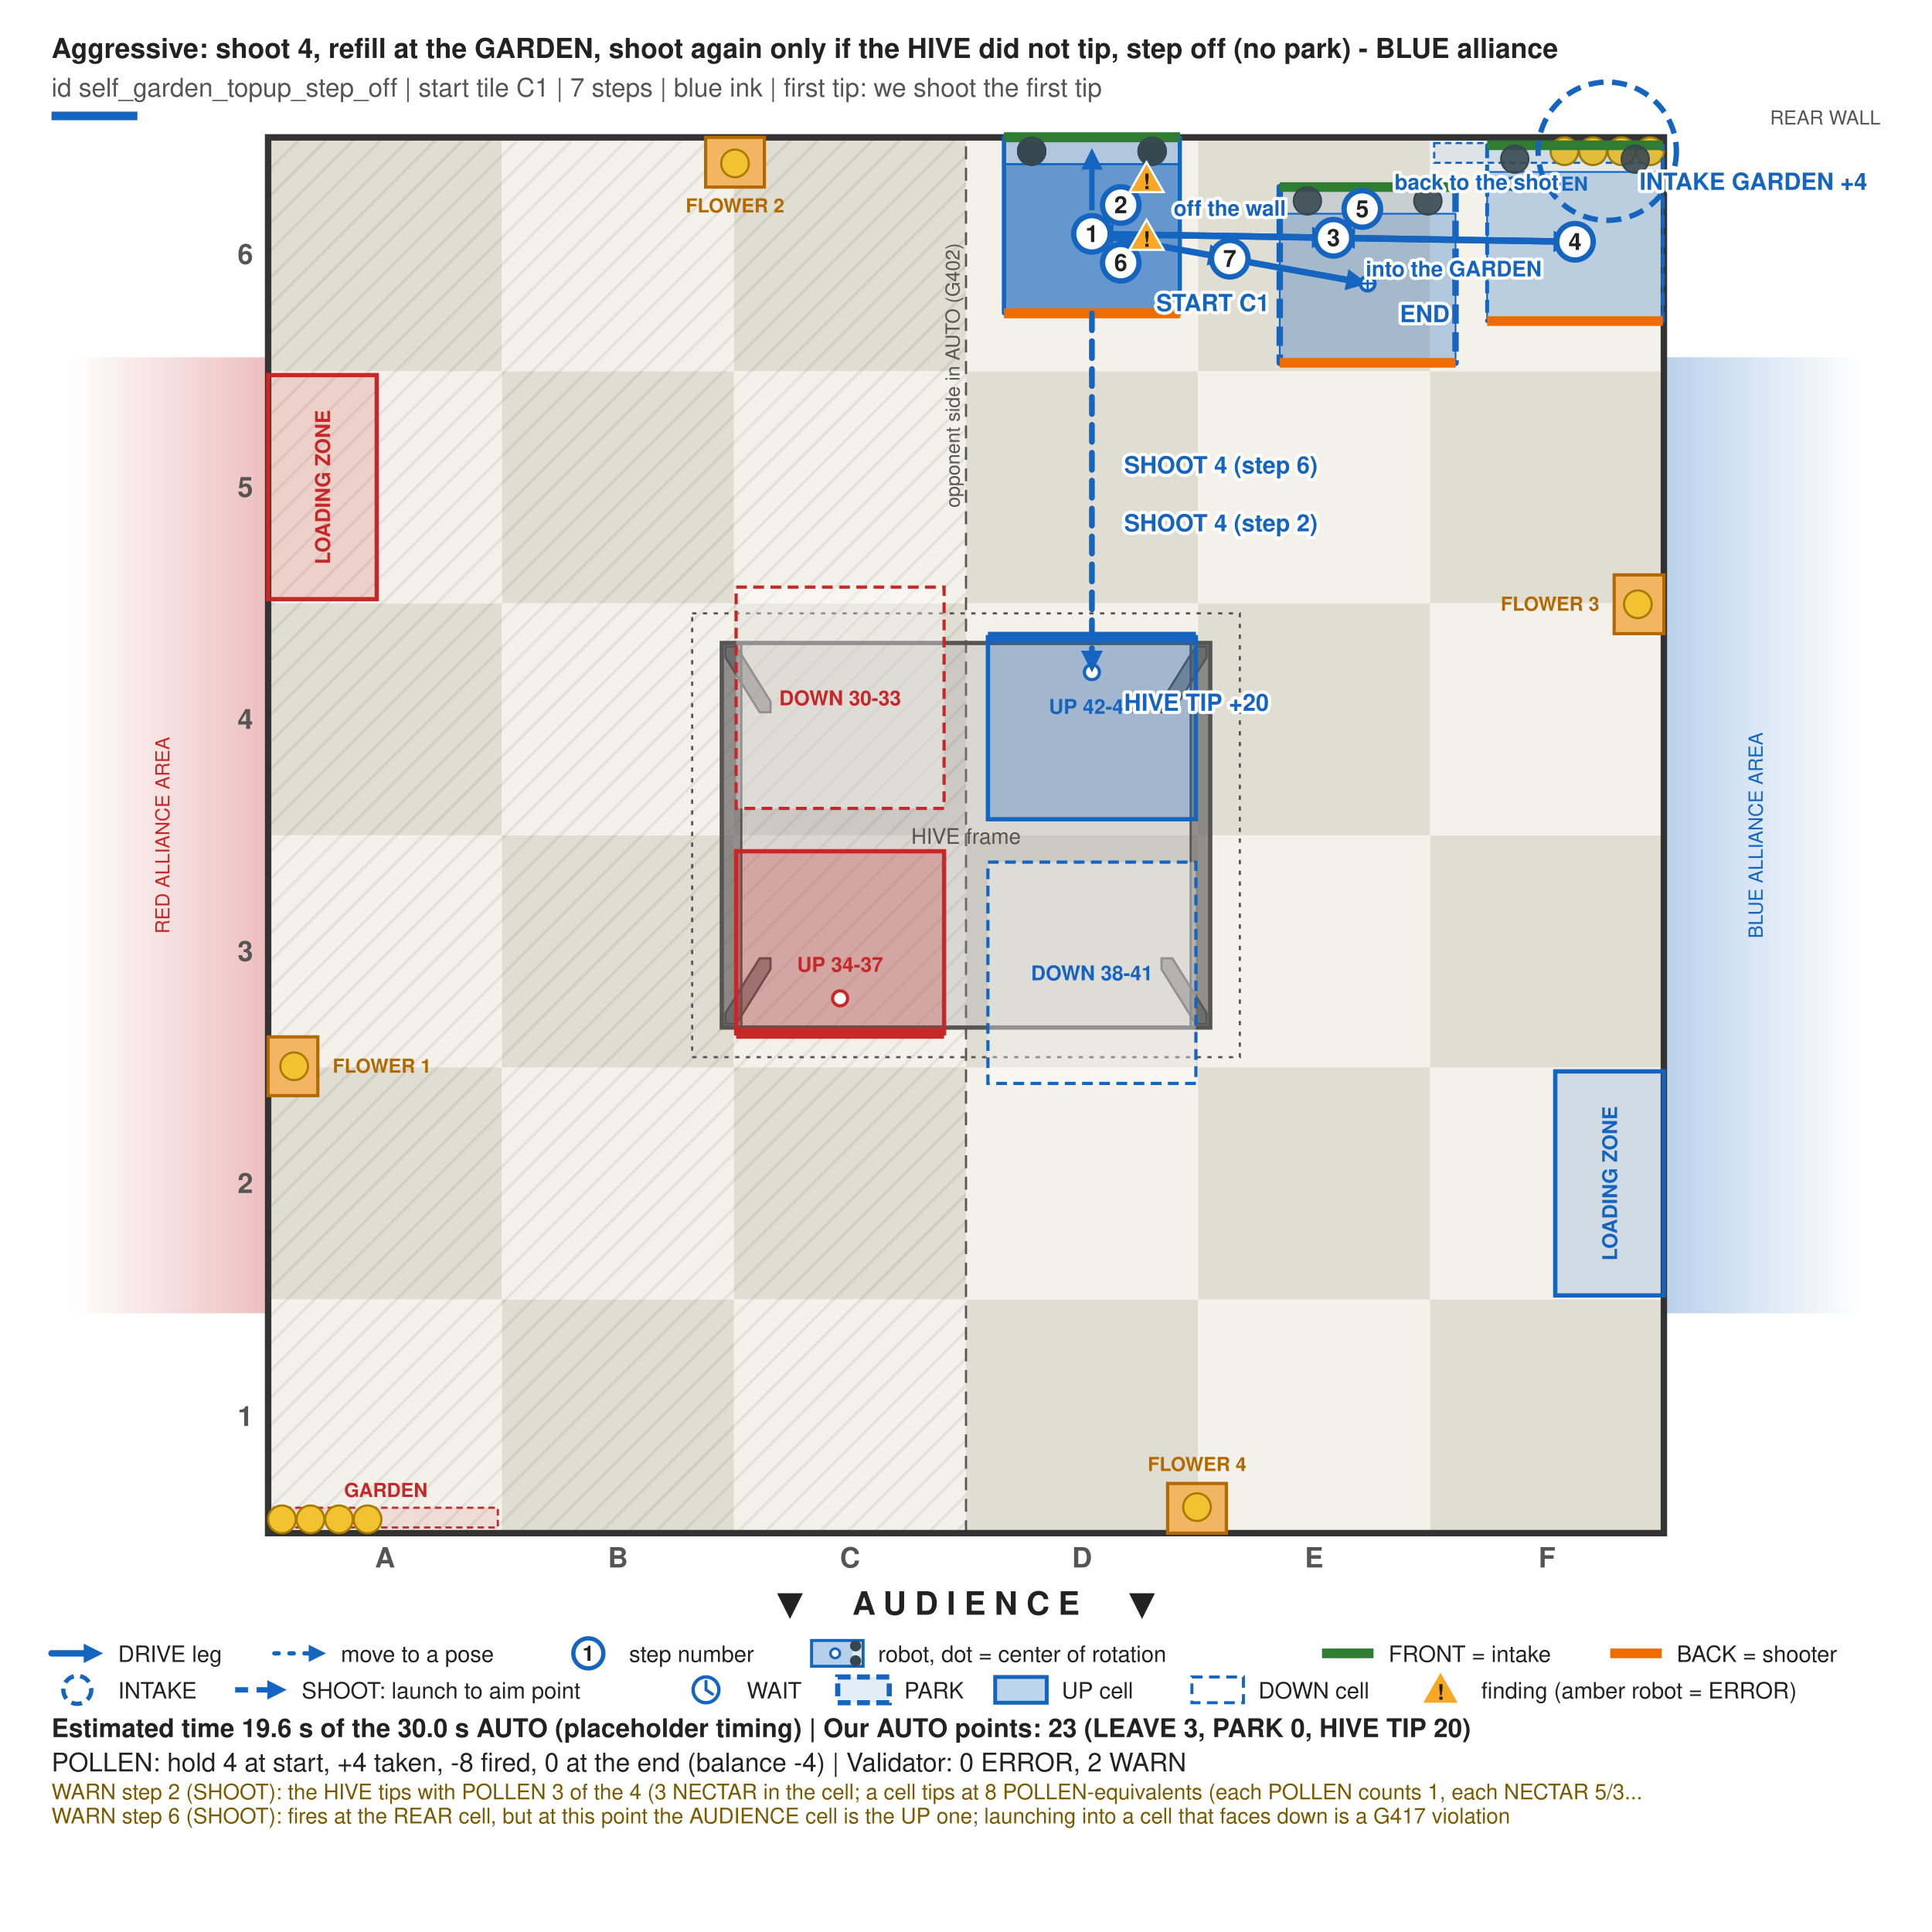
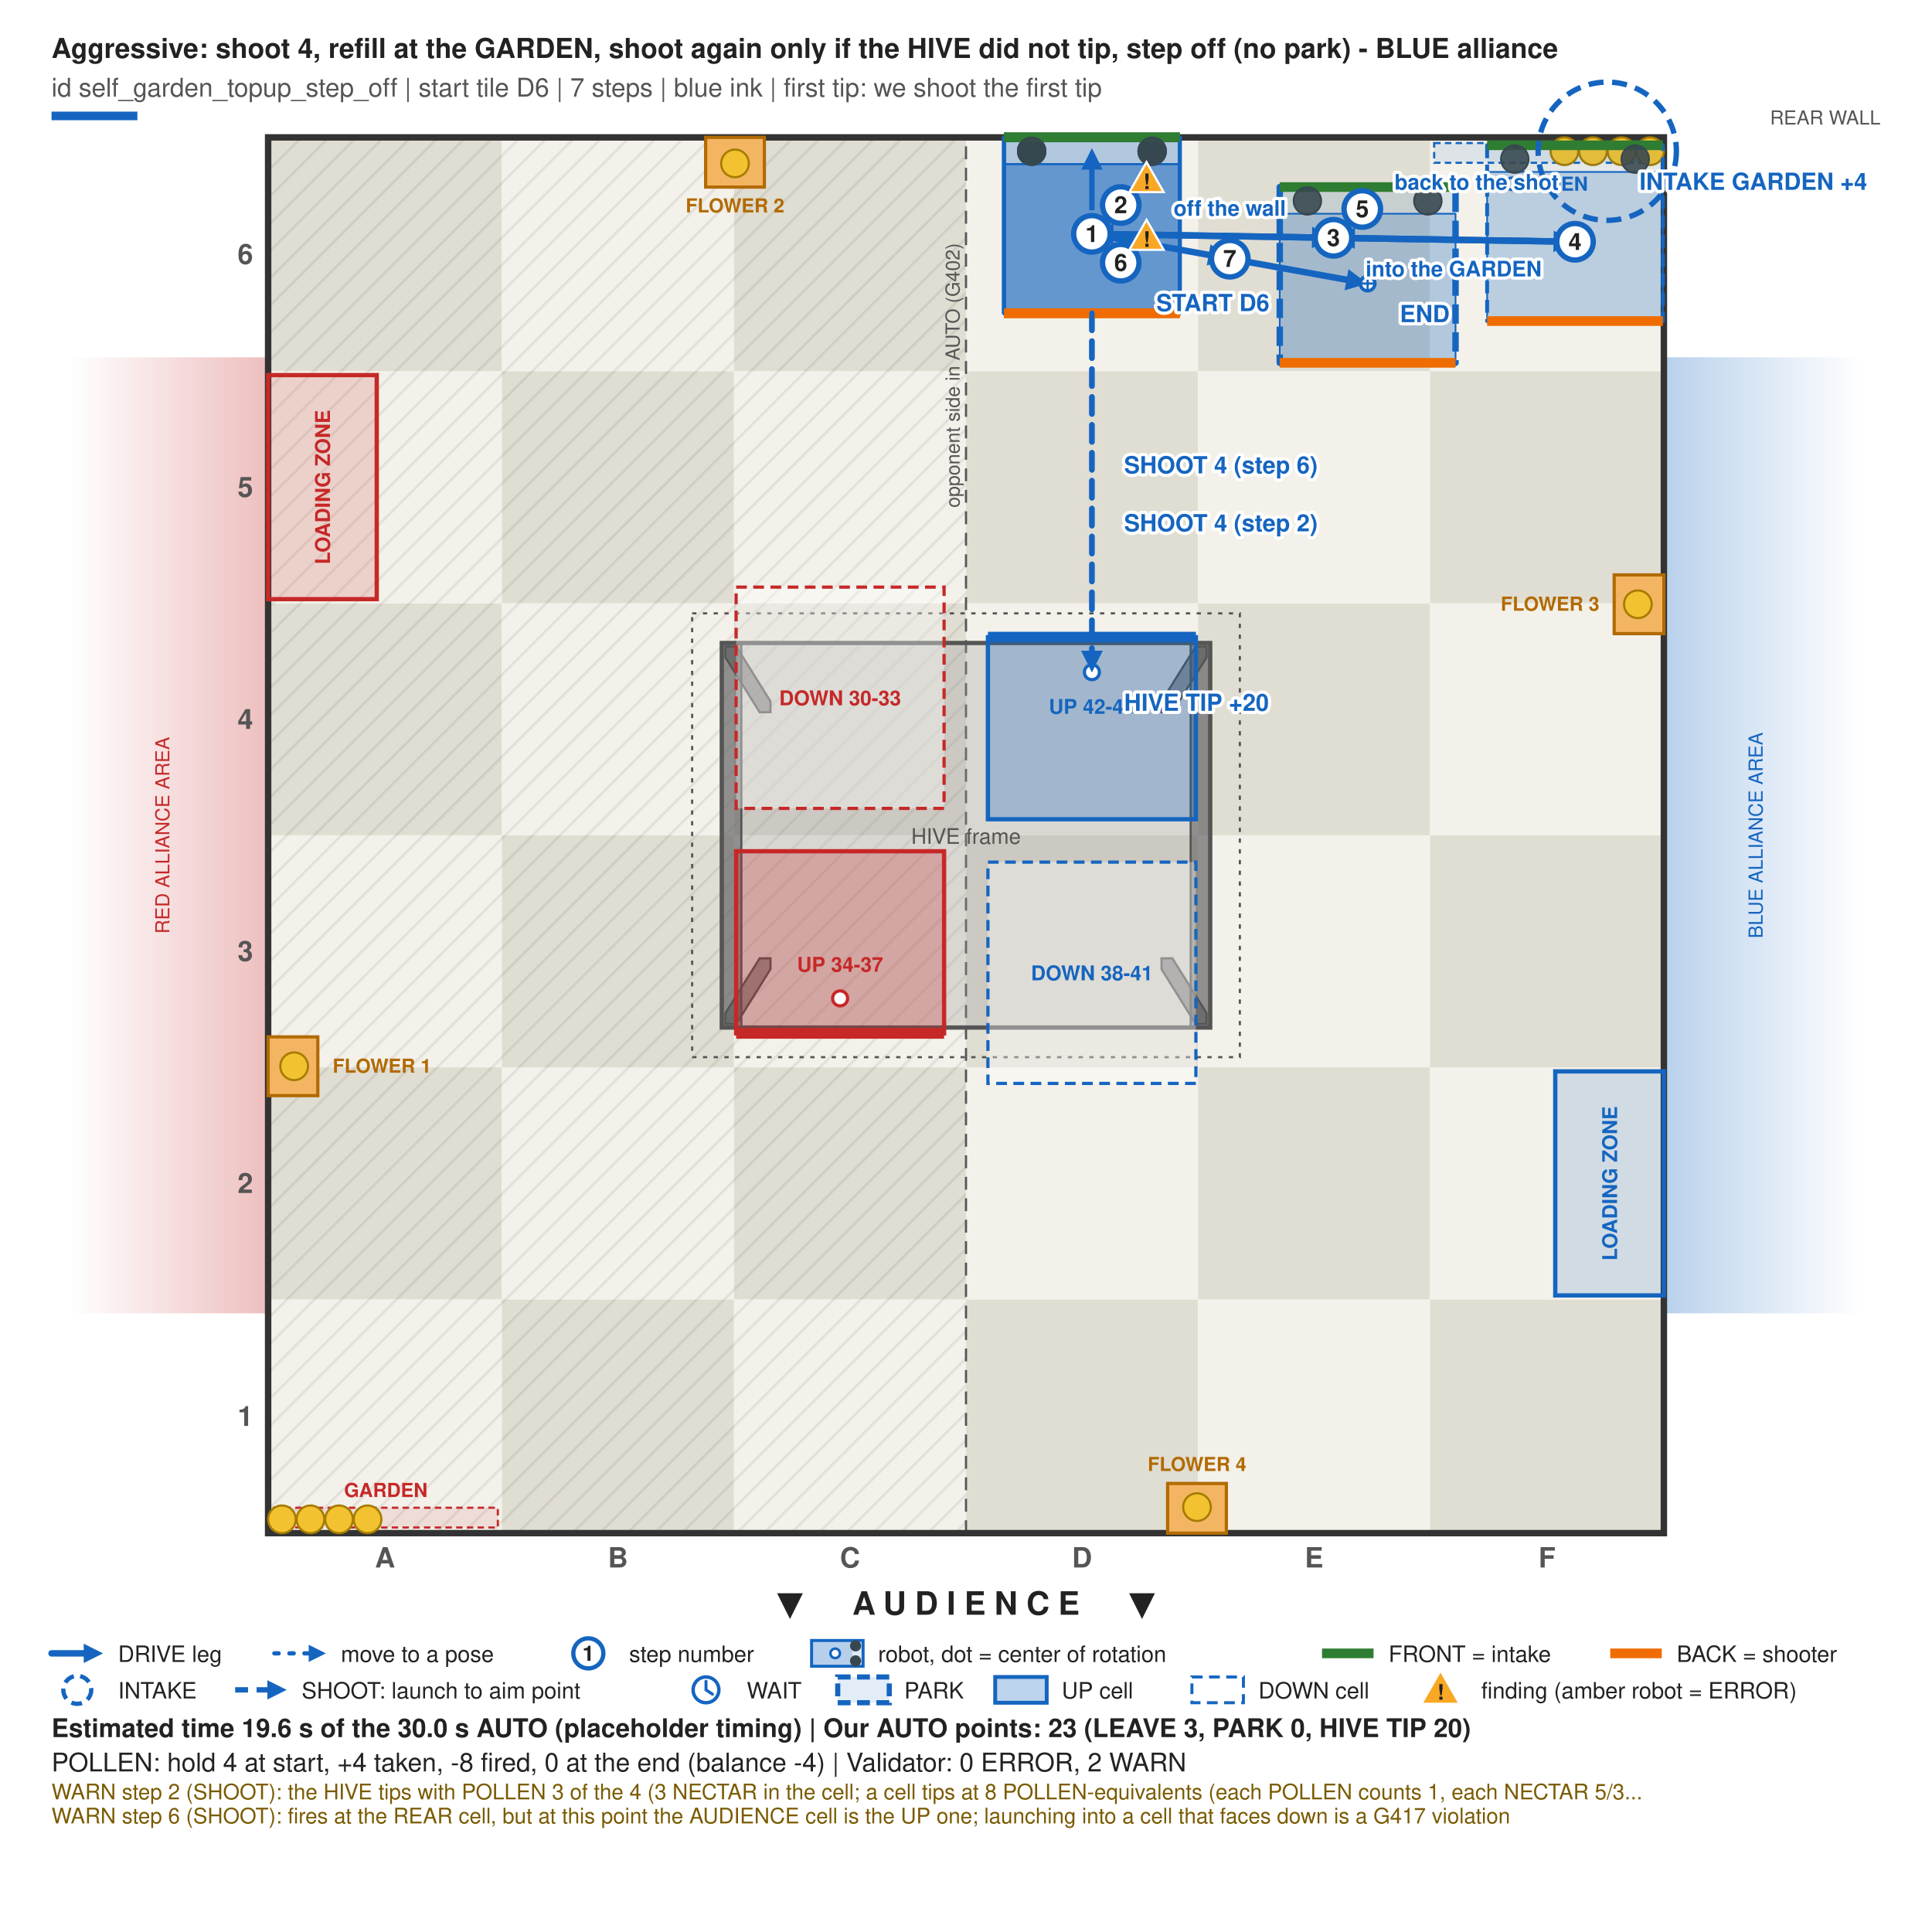
<svg xmlns="http://www.w3.org/2000/svg" viewBox="0 0 900 900" width="900" height="900" role="img" aria-labelledby="svg-title svg-desc" font-family="Helvetica, Arial, sans-serif">
  <defs>
    <linearGradient id="area-red" x1="1" y1="0" x2="0" y2="0">
      <stop offset="0" stop-color="#c62828" stop-opacity="0.30" />
      <stop offset="1" stop-color="#c62828" stop-opacity="0" />
    </linearGradient>
    <linearGradient id="area-blue" x1="0" y1="0" x2="1" y2="0">
      <stop offset="0" stop-color="#1565c0" stop-opacity="0.30" />
      <stop offset="1" stop-color="#1565c0" stop-opacity="0" />
    </linearGradient>
    <pattern id="opponent-hatch" width="9" height="9" patternUnits="userSpaceOnUse" patternTransform="rotate(45)">
      <line x1="0" y1="0" x2="0" y2="9" stroke="#000000" stroke-opacity="0.07" stroke-width="2.5" />
    </pattern>
  </defs>
  <rect id="background" x="0" y="0" width="900" height="900" fill="#ffffff" />
  <text id="title" x="24" y="27" font-size="12.79" font-weight="bold" fill="#222222">Aggressive: shoot 4, refill at the GARDEN, shoot again only if the HIVE did not tip, step off (no park) - BLUE alliance</text>
-   <text id="subtitle" x="24" y="45" font-size="12" fill="#555555">id self_garden_topup_step_off  |  start tile C1  |  7 steps  |  blue ink  |  first tip: we shoot the first tip</text>
+   <text id="subtitle" x="24" y="45" font-size="12" fill="#555555">id self_garden_topup_step_off  |  start tile D6  |  7 steps  |  blue ink  |  first tip: we shoot the first tip</text>
  <rect x="24" y="52" width="40" height="4" fill="#1565c0" />
  <g id="field">
    <rect class="alliance-area" data-alliance="RED" x="32.9" y="166.43" width="92" height="445.37" fill="url(#area-red)" />
    <rect class="alliance-area" data-alliance="BLUE" x="775.1" y="166.43" width="92" height="445.37" fill="url(#area-blue)" />
    <text x="78.9" y="389.12" font-size="9" fill="#c62828" text-anchor="middle" transform="rotate(-90 78.9 389.12)">RED ALLIANCE AREA</text>
    <text x="821.1" y="389.12" font-size="9" fill="#1565c0" text-anchor="middle" transform="rotate(-90 821.1 389.12)">BLUE ALLIANCE AREA</text>
    <rect class="tile" data-tile="A1" x="124.9" y="605.3" width="108.9" height="108.9" fill="#f3f1ea" />
    <rect class="tile" data-tile="A2" x="124.9" y="497.2" width="108.9" height="108.1" fill="#e0ddd2" />
    <rect class="tile" data-tile="A3" x="124.9" y="389.1" width="108.9" height="108.1" fill="#f3f1ea" />
    <rect class="tile" data-tile="A4" x="124.9" y="281" width="108.9" height="108.1" fill="#e0ddd2" />
    <rect class="tile" data-tile="A5" x="124.9" y="172.9" width="108.9" height="108.1" fill="#f3f1ea" />
    <rect class="tile" data-tile="A6" x="124.9" y="64" width="108.9" height="108.9" fill="#e0ddd2" />
    <rect class="tile" data-tile="B1" x="233.8" y="605.3" width="108.1" height="108.9" fill="#e0ddd2" />
    <rect class="tile" data-tile="B2" x="233.8" y="497.2" width="108.1" height="108.1" fill="#f3f1ea" />
    <rect class="tile" data-tile="B3" x="233.8" y="389.1" width="108.1" height="108.1" fill="#e0ddd2" />
    <rect class="tile" data-tile="B4" x="233.8" y="281" width="108.1" height="108.1" fill="#f3f1ea" />
    <rect class="tile" data-tile="B5" x="233.8" y="172.9" width="108.1" height="108.1" fill="#e0ddd2" />
    <rect class="tile" data-tile="B6" x="233.8" y="64" width="108.1" height="108.9" fill="#f3f1ea" />
    <rect class="tile" data-tile="C1" x="341.9" y="605.3" width="108.1" height="108.9" fill="#f3f1ea" />
    <rect class="tile" data-tile="C2" x="341.9" y="497.2" width="108.1" height="108.1" fill="#e0ddd2" />
    <rect class="tile" data-tile="C3" x="341.9" y="389.1" width="108.1" height="108.1" fill="#f3f1ea" />
    <rect class="tile" data-tile="C4" x="341.9" y="281" width="108.1" height="108.1" fill="#e0ddd2" />
    <rect class="tile" data-tile="C5" x="341.9" y="172.9" width="108.1" height="108.1" fill="#f3f1ea" />
    <rect class="tile" data-tile="C6" x="341.9" y="64" width="108.1" height="108.9" fill="#e0ddd2" />
    <rect class="tile" data-tile="D1" x="450" y="605.3" width="108.1" height="108.9" fill="#e0ddd2" />
    <rect class="tile" data-tile="D2" x="450" y="497.2" width="108.1" height="108.1" fill="#f3f1ea" />
    <rect class="tile" data-tile="D3" x="450" y="389.1" width="108.1" height="108.1" fill="#e0ddd2" />
    <rect class="tile" data-tile="D4" x="450" y="281" width="108.1" height="108.1" fill="#f3f1ea" />
    <rect class="tile" data-tile="D5" x="450" y="172.9" width="108.1" height="108.1" fill="#e0ddd2" />
    <rect class="tile" data-tile="D6" x="450" y="64" width="108.1" height="108.9" fill="#f3f1ea" />
    <rect class="tile" data-tile="E1" x="558.1" y="605.3" width="108.1" height="108.9" fill="#f3f1ea" />
    <rect class="tile" data-tile="E2" x="558.1" y="497.2" width="108.1" height="108.1" fill="#e0ddd2" />
    <rect class="tile" data-tile="E3" x="558.1" y="389.1" width="108.1" height="108.1" fill="#f3f1ea" />
    <rect class="tile" data-tile="E4" x="558.1" y="281" width="108.1" height="108.1" fill="#e0ddd2" />
    <rect class="tile" data-tile="E5" x="558.1" y="172.9" width="108.1" height="108.1" fill="#f3f1ea" />
    <rect class="tile" data-tile="E6" x="558.1" y="64" width="108.1" height="108.9" fill="#e0ddd2" />
    <rect class="tile" data-tile="F1" x="666.2" y="605.3" width="108.9" height="108.9" fill="#e0ddd2" />
    <rect class="tile" data-tile="F2" x="666.2" y="497.2" width="108.9" height="108.1" fill="#f3f1ea" />
    <rect class="tile" data-tile="F3" x="666.2" y="389.1" width="108.9" height="108.1" fill="#e0ddd2" />
    <rect class="tile" data-tile="F4" x="666.2" y="281" width="108.9" height="108.1" fill="#f3f1ea" />
    <rect class="tile" data-tile="F5" x="666.2" y="172.9" width="108.9" height="108.1" fill="#e0ddd2" />
    <rect class="tile" data-tile="F6" x="666.2" y="64" width="108.9" height="108.9" fill="#f3f1ea" />
    <rect id="opponent-side" x="124.9" y="64" width="325.1" height="650.2" fill="url(#opponent-hatch)" />
    <line id="side-line" x1="450" y1="714.2" x2="450" y2="64" stroke="#555555" stroke-width="1" stroke-dasharray="6 4" />
    <text id="opponent-label" x="447" y="174.86" font-size="9" fill="#555555" text-anchor="middle" transform="rotate(-90 447 174.86)">opponent side in AUTO (G402)</text>
    <text class="tile-label" x="179.35" y="730.2" font-size="13" font-weight="bold" text-anchor="middle" fill="#555555">A</text>
    <text class="tile-label" x="287.85" y="730.2" font-size="13" font-weight="bold" text-anchor="middle" fill="#555555">B</text>
    <text class="tile-label" x="395.95" y="730.2" font-size="13" font-weight="bold" text-anchor="middle" fill="#555555">C</text>
    <text class="tile-label" x="504.05" y="730.2" font-size="13" font-weight="bold" text-anchor="middle" fill="#555555">D</text>
    <text class="tile-label" x="612.15" y="730.2" font-size="13" font-weight="bold" text-anchor="middle" fill="#555555">E</text>
    <text class="tile-label" x="720.65" y="730.2" font-size="13" font-weight="bold" text-anchor="middle" fill="#555555">F</text>
    <text class="tile-label" x="117.9" y="664.25" font-size="13" font-weight="bold" text-anchor="end" fill="#555555">1</text>
    <text class="tile-label" x="117.9" y="555.75" font-size="13" font-weight="bold" text-anchor="end" fill="#555555">2</text>
    <text class="tile-label" x="117.9" y="447.65" font-size="13" font-weight="bold" text-anchor="end" fill="#555555">3</text>
    <text class="tile-label" x="117.9" y="339.55" font-size="13" font-weight="bold" text-anchor="end" fill="#555555">4</text>
    <text class="tile-label" x="117.9" y="231.45" font-size="13" font-weight="bold" text-anchor="end" fill="#555555">5</text>
    <text class="tile-label" x="117.9" y="122.95" font-size="13" font-weight="bold" text-anchor="end" fill="#555555">6</text>
    <rect id="field-border" x="124.9" y="64" width="650.2" height="650.2" fill="none" stroke="#333333" stroke-width="3" />
  </g>
  <g id="structures">
    <rect id="hive-frame" x="336.23" y="299.53" width="227.54" height="179.14" fill="#9a9a9a" fill-opacity="0.30" stroke="#555555" stroke-width="2" />
    <rect id="hive-keepout" x="322.43" y="285.73" width="255.14" height="206.74" fill="none" stroke="#555555" stroke-width="1" stroke-dasharray="2 3" />
    <g id="hive-solid">
      <polygon class="hive-foot" points="336.23,478.67 345.35,478.67 345.35,299.53 336.23,299.53" fill="#555555" fill-opacity="0.55" stroke="#555555" stroke-width="1" />
      <polygon class="hive-foot" points="554.65,478.67 563.77,478.67 563.77,299.53 554.65,299.53" fill="#555555" fill-opacity="0.55" stroke="#555555" stroke-width="1" />
      <polygon class="hive-foot" points="337.94,477.01 343,477.01 358.92,451.48 358.92,446.42 353.86,446.42 337.94,471.95" fill="#555555" fill-opacity="0.55" stroke="#555555" stroke-width="1" />
      <polygon class="hive-foot" points="337.94,306.25 353.86,331.78 358.92,331.78 358.92,326.72 343,301.19 337.94,301.19" fill="#555555" fill-opacity="0.55" stroke="#555555" stroke-width="1" />
      <polygon class="hive-foot" points="541.08,451.48 557,477.01 562.06,477.01 562.06,471.95 546.14,446.42 541.08,446.42" fill="#555555" fill-opacity="0.55" stroke="#555555" stroke-width="1" />
      <polygon class="hive-foot" points="541.08,331.78 546.14,331.78 562.06,306.25 562.06,301.19 557,301.19 541.08,326.72" fill="#555555" fill-opacity="0.55" stroke="#555555" stroke-width="1" />
    </g>
    <text x="450" y="393.1" font-size="10" fill="#555555" text-anchor="middle">HIVE frame</text>
    <g class="hive" data-alliance="RED">
      <g class="cell cell-down" data-alliance="RED" data-side="REAR">
        <rect x="342.91" y="273.5" width="96.88" height="103.09" fill="#ffffff" fill-opacity="0.35" stroke="#c62828" stroke-width="1.5" stroke-dasharray="5 3" />
        <text x="391.35" y="328.55" font-size="9.5" font-weight="bold" fill="#c62828" text-anchor="middle">DOWN 30-33</text>
      </g>
      <g class="cell cell-up" data-alliance="RED" data-side="AUDIENCE">
        <rect x="342.91" y="396.55" width="96.88" height="84.82" fill="#c62828" fill-opacity="0.28" stroke="#c62828" stroke-width="2" />
        <line class="cell-opening" x1="342.91" y1="481.38" x2="439.79" y2="481.38" stroke="#c62828" stroke-width="5" />
        <circle class="aim-point" cx="391.35" cy="465.08" r="3.5" fill="#ffffff" stroke="#c62828" stroke-width="1.5" />
        <text x="391.35" y="452.68" font-size="9.5" font-weight="bold" fill="#c62828" text-anchor="middle">UP 34-37</text>
      </g>
    </g>
    <g class="hive" data-alliance="BLUE">
      <g class="cell cell-down" data-alliance="BLUE" data-side="AUDIENCE">
        <rect x="460.21" y="401.61" width="96.88" height="103.09" fill="#ffffff" fill-opacity="0.35" stroke="#1565c0" stroke-width="1.5" stroke-dasharray="5 3" />
        <text x="508.65" y="456.66" font-size="9.5" font-weight="bold" fill="#1565c0" text-anchor="middle">DOWN 38-41</text>
      </g>
      <g class="cell cell-up" data-alliance="BLUE" data-side="REAR">
        <rect x="460.21" y="296.82" width="96.88" height="84.82" fill="#1565c0" fill-opacity="0.28" stroke="#1565c0" stroke-width="2" />
        <line class="cell-opening" x1="460.21" y1="296.82" x2="557.09" y2="296.82" stroke="#1565c0" stroke-width="5" />
        <circle class="aim-point" cx="508.65" cy="313.12" r="3.5" fill="#ffffff" stroke="#1565c0" stroke-width="1.5" />
        <text x="508.65" y="332.52" font-size="9.5" font-weight="bold" fill="#1565c0" text-anchor="middle">UP 42-45</text>
      </g>
    </g>
    <g class="flower" data-flower="1">
      <rect x="124.9" y="483.02" width="23.15" height="27.37" fill="#f3b562" stroke="#b26a00" stroke-width="1.5" />
      <circle cx="137.02" cy="496.71" r="6.44" fill="#f2c230" stroke="#a67c00" stroke-width="1" />
      <text x="154.95" y="499.71" font-size="9" fill="#b26a00" font-weight="bold" text-anchor="start">FLOWER 1</text>
    </g>
    <g class="flower" data-flower="2">
      <rect x="328.71" y="64" width="27.37" height="23.15" fill="#f3b562" stroke="#b26a00" stroke-width="1.5" />
      <circle cx="342.39" cy="76.12" r="6.44" fill="#f2c230" stroke="#a67c00" stroke-width="1" />
      <text x="342.39" y="98.95" font-size="9" fill="#b26a00" font-weight="bold" text-anchor="middle">FLOWER 2</text>
    </g>
    <g class="flower" data-flower="3">
      <rect x="751.95" y="267.81" width="23.15" height="27.37" fill="#f3b562" stroke="#b26a00" stroke-width="1.5" />
      <circle cx="762.98" cy="281.49" r="6.44" fill="#f2c230" stroke="#a67c00" stroke-width="1" />
      <text x="745.05" y="284.49" font-size="9" fill="#b26a00" font-weight="bold" text-anchor="end">FLOWER 3</text>
    </g>
    <g class="flower" data-flower="4">
      <rect x="543.92" y="691.05" width="27.37" height="23.15" fill="#f3b562" stroke="#b26a00" stroke-width="1.5" />
      <circle cx="557.61" cy="702.08" r="6.44" fill="#f2c230" stroke="#a67c00" stroke-width="1" />
      <text x="557.61" y="685.25" font-size="9" fill="#b26a00" font-weight="bold" text-anchor="middle">FLOWER 4</text>
    </g>
    <g class="garden" data-alliance="RED">
      <rect x="127.54" y="702.36" width="104.37" height="9.2" fill="#c62828" fill-opacity="0.10" stroke="#c62828" stroke-width="1" stroke-dasharray="3 2" />
      <circle class="pollen" cx="131.34" cy="707.76" r="6.44" fill="#f2c230" stroke="#a67c00" stroke-width="1" />
      <circle class="pollen" cx="144.63" cy="707.76" r="6.44" fill="#f2c230" stroke="#a67c00" stroke-width="1" />
      <circle class="pollen" cx="157.93" cy="707.76" r="6.44" fill="#f2c230" stroke="#a67c00" stroke-width="1" />
      <circle class="pollen" cx="171.22" cy="707.76" r="6.44" fill="#f2c230" stroke="#a67c00" stroke-width="1" />
      <text x="179.73" y="697.36" font-size="9" fill="#c62828" text-anchor="middle" font-weight="bold">GARDEN</text>
    </g>
    <g class="loading-zone" data-alliance="RED">
      <rect x="124.9" y="174.74" width="50.6" height="104.37" fill="#c62828" fill-opacity="0.16" stroke="#c62828" stroke-width="2" />
      <text x="150.2" y="230.43" font-size="9.5" font-weight="bold" fill="#c62828" text-anchor="middle" transform="rotate(-90 150.2 226.93)">LOADING ZONE</text>
    </g>
    <g class="garden" data-alliance="BLUE">
      <rect x="668.09" y="66.64" width="104.37" height="9.2" fill="#1565c0" fill-opacity="0.10" stroke="#1565c0" stroke-width="1" stroke-dasharray="3 2" />
      <circle class="pollen" cx="768.66" cy="70.44" r="6.44" fill="#f2c230" stroke="#a67c00" stroke-width="1" />
      <circle class="pollen" cx="755.37" cy="70.44" r="6.44" fill="#f2c230" stroke="#a67c00" stroke-width="1" />
      <circle class="pollen" cx="742.07" cy="70.44" r="6.44" fill="#f2c230" stroke="#a67c00" stroke-width="1" />
      <circle class="pollen" cx="728.78" cy="70.44" r="6.44" fill="#f2c230" stroke="#a67c00" stroke-width="1" />
      <text x="720.27" y="88.84" font-size="9" fill="#1565c0" text-anchor="middle" font-weight="bold">GARDEN</text>
    </g>
    <g class="loading-zone" data-alliance="BLUE">
      <rect x="724.5" y="499.09" width="50.6" height="104.37" fill="#1565c0" fill-opacity="0.16" stroke="#1565c0" stroke-width="2" />
      <text x="749.8" y="554.77" font-size="9.5" font-weight="bold" fill="#1565c0" text-anchor="middle" transform="rotate(-90 749.8 551.27)">LOADING ZONE</text>
    </g>
    <text id="audience-label" x="450" y="752.2" font-size="15" font-weight="bold" letter-spacing="4" text-anchor="middle" fill="#222222">AUDIENCE</text>
    <polygon class="compass-arrow" points="362,742.2 374,742.2 368,754.2" fill="#222222" />
    <polygon class="compass-arrow" points="526,742.2 538,742.2 532,754.2" fill="#222222" />
    <text x="876" y="58" font-size="9" fill="#555555" text-anchor="end">REAR WALL</text>
  </g>
  <g id="route" data-ink="#1565c0" data-alliance="BLUE" data-route="self_garden_topup_step_off">
    <g class="drive-leg" data-step="3" data-mode="CONSTANT">
      <path class="leg" d="M 508.65 108.94 L 733.7 112.62" fill="none" stroke="#1565c0" stroke-width="3" stroke-linecap="round" stroke-linejoin="round" />
      <polygon class="arrowhead" points="621.18,110.78 611.09,115.62 611.26,105.62" fill="#1565c0" />
      <polygon class="arrowhead" points="733.7,112.62 723.62,117.46 723.78,107.46" fill="#1565c0" />
    </g>
    <g class="drive-leg" data-step="5" data-mode="LINEAR">
      <path class="leg" d="M 733.7 112.62 L 508.65 108.94" fill="none" stroke="#1565c0" stroke-width="3" stroke-linecap="round" stroke-linejoin="round" />
      <polygon class="arrowhead" points="621.18,110.78 631.26,105.95 631.09,115.94" fill="#1565c0" />
      <polygon class="arrowhead" points="508.65,108.94 518.73,104.11 518.57,114.1" fill="#1565c0" />
    </g>
    <g class="drive-leg" data-step="7" data-mode="CONSTANT">
      <path class="leg" d="M 508.65 108.94 L 637.1 132.08" fill="none" stroke="#1565c0" stroke-width="3" stroke-linecap="round" stroke-linejoin="round" />
      <polygon class="arrowhead" points="572.88,120.51 562.15,123.66 563.92,113.82" fill="#1565c0" />
      <polygon class="arrowhead" points="637.1,132.08 626.37,135.23 628.15,125.39" fill="#1565c0" />
    </g>
    <g id="start-footprint" class="footprint start" data-step="1">
      <polygon class="outline" points="467.71,64 467.71,145.88 549.59,145.88 549.59,64" fill="#1565c0" fill-opacity="0.14" stroke="#1565c0" stroke-width="1.8" stroke-linejoin="round" />
      <polygon class="chassis" points="467.71,76.42 467.71,145.88 549.59,145.88 549.59,76.42" fill="#1565c0" fill-opacity="0.2" stroke="#1565c0" stroke-width="0.8" stroke-linejoin="round" />
      <line class="front-edge" x1="467.71" y1="64" x2="549.59" y2="64" stroke="#2e7d32" stroke-width="4.5" />
      <line class="back-edge" x1="467.71" y1="145.88" x2="549.59" y2="145.88" stroke="#ef6c00" stroke-width="4.5" />
      <circle class="wheel" data-wheel="LEFT" cx="480.59" cy="70.44" r="6.44" fill="#37474f" fill-opacity="0.88" stroke="#37474f" stroke-width="0.8" />
      <circle class="wheel" data-wheel="RIGHT" cx="536.71" cy="70.44" r="6.44" fill="#37474f" fill-opacity="0.88" stroke="#37474f" stroke-width="0.8" />
      <g class="pose-point" data-x="83.42" data-y="131.58">
        <circle cx="508.65" cy="108.94" r="3.4" fill="#ffffff" fill-opacity="0.92" stroke="#1565c0" stroke-width="1.6" />
        <line x1="505.25" y1="108.94" x2="512.05" y2="108.94" stroke="#1565c0" stroke-width="1" />
        <line x1="508.65" y1="105.54" x2="508.65" y2="112.34" stroke="#1565c0" stroke-width="1" />
      </g>
      <line class="heading-arrow" x1="508.65" y1="97.94" x2="508.65" y2="77" stroke="#1565c0" stroke-width="2.5" />
      <polygon class="arrowhead" points="508.65,69 513.65,79 503.65,79" fill="#1565c0" />
    </g>
    <g class="shoot-pose" data-step="2" data-nominal="false">
      <polygon class="outline" points="467.71,64 467.71,145.88 549.59,145.88 549.59,64" fill="#1565c0" fill-opacity="0.1" stroke="#1565c0" stroke-width="1.8" stroke-linejoin="round" />
      <polygon class="chassis" points="467.71,76.42 467.71,145.88 549.59,145.88 549.59,76.42" fill="#1565c0" fill-opacity="0.2" stroke="#1565c0" stroke-width="0.8" stroke-linejoin="round" />
      <line class="front-edge" x1="467.71" y1="64" x2="549.59" y2="64" stroke="#2e7d32" stroke-width="4.5" />
      <line class="back-edge" x1="467.71" y1="145.88" x2="549.59" y2="145.88" stroke="#ef6c00" stroke-width="4.5" />
      <circle class="wheel" data-wheel="LEFT" cx="480.59" cy="70.44" r="6.44" fill="#37474f" fill-opacity="0.88" stroke="#37474f" stroke-width="0.8" />
      <circle class="wheel" data-wheel="RIGHT" cx="536.71" cy="70.44" r="6.44" fill="#37474f" fill-opacity="0.88" stroke="#37474f" stroke-width="0.8" />
      <g class="pose-point" data-x="83.42" data-y="131.58">
        <circle cx="508.65" cy="108.94" r="3.4" fill="#ffffff" fill-opacity="0.92" stroke="#1565c0" stroke-width="1.6" />
        <line x1="505.25" y1="108.94" x2="512.05" y2="108.94" stroke="#1565c0" stroke-width="1" />
        <line x1="508.65" y1="105.54" x2="508.65" y2="112.34" stroke="#1565c0" stroke-width="1" />
      </g>
      <line class="shot" x1="508.65" y1="145.88" x2="508.65" y2="304.12" stroke="#1565c0" stroke-width="2.5" stroke-dasharray="8 5" stroke-linecap="round" />
      <polygon class="arrowhead" points="508.65,313.12 503.65,303.12 513.65,303.12" fill="#1565c0" />
    </g>
    <g class="intake" data-step="4" data-source="GARDEN">
      <polygon class="outline" points="692.76,67.68 692.76,149.56 774.64,149.56 774.64,67.68" fill="#1565c0" fill-opacity="0.07" stroke="#1565c0" stroke-width="1.8" stroke-dasharray="6 3" stroke-linejoin="round" />
      <polygon class="chassis" points="692.76,80.1 692.76,149.56 774.64,149.56 774.64,80.1" fill="#1565c0" fill-opacity="0.2" stroke="#1565c0" stroke-width="0.8" stroke-linejoin="round" />
      <line class="front-edge" x1="692.76" y1="67.68" x2="774.64" y2="67.68" stroke="#2e7d32" stroke-width="4.5" />
      <line class="back-edge" x1="692.76" y1="149.56" x2="774.64" y2="149.56" stroke="#ef6c00" stroke-width="4.5" />
      <circle class="wheel" data-wheel="LEFT" cx="705.64" cy="74.12" r="6.44" fill="#37474f" fill-opacity="0.88" stroke="#37474f" stroke-width="0.8" />
      <circle class="wheel" data-wheel="RIGHT" cx="761.76" cy="74.12" r="6.44" fill="#37474f" fill-opacity="0.88" stroke="#37474f" stroke-width="0.8" />
      <g class="pose-point" data-x="132.35" data-y="130.78">
        <circle cx="733.7" cy="112.62" r="3.4" fill="#ffffff" fill-opacity="0.92" stroke="#1565c0" stroke-width="1.6" />
        <line x1="730.3" y1="112.62" x2="737.1" y2="112.62" stroke="#1565c0" stroke-width="1" />
        <line x1="733.7" y1="109.22" x2="733.7" y2="116.02" stroke="#1565c0" stroke-width="1" />
      </g>
      <circle class="intake-ring" cx="748.72" cy="70.44" r="32.2" fill="none" stroke="#1565c0" stroke-width="2.5" stroke-dasharray="7 4" />
    </g>
    <g class="shoot-pose" data-step="6" data-nominal="false">
      <polygon class="outline" points="467.71,64 467.71,145.88 549.59,145.88 549.59,64" fill="#1565c0" fill-opacity="0.1" stroke="#1565c0" stroke-width="1.8" stroke-linejoin="round" />
      <polygon class="chassis" points="467.71,76.42 467.71,145.88 549.59,145.88 549.59,76.42" fill="#1565c0" fill-opacity="0.2" stroke="#1565c0" stroke-width="0.8" stroke-linejoin="round" />
      <line class="front-edge" x1="467.71" y1="64" x2="549.59" y2="64" stroke="#2e7d32" stroke-width="4.5" />
      <line class="back-edge" x1="467.71" y1="145.88" x2="549.59" y2="145.88" stroke="#ef6c00" stroke-width="4.5" />
      <circle class="wheel" data-wheel="LEFT" cx="480.59" cy="70.44" r="6.44" fill="#37474f" fill-opacity="0.88" stroke="#37474f" stroke-width="0.8" />
      <circle class="wheel" data-wheel="RIGHT" cx="536.71" cy="70.44" r="6.44" fill="#37474f" fill-opacity="0.88" stroke="#37474f" stroke-width="0.8" />
      <g class="pose-point" data-x="83.42" data-y="131.58">
        <circle cx="508.65" cy="108.94" r="3.4" fill="#ffffff" fill-opacity="0.92" stroke="#1565c0" stroke-width="1.6" />
        <line x1="505.25" y1="108.94" x2="512.05" y2="108.94" stroke="#1565c0" stroke-width="1" />
        <line x1="508.65" y1="105.54" x2="508.65" y2="112.34" stroke="#1565c0" stroke-width="1" />
      </g>
      <line class="shot" x1="508.65" y1="145.88" x2="508.65" y2="304.12" stroke="#1565c0" stroke-width="2.5" stroke-dasharray="8 5" stroke-linecap="round" />
      <polygon class="arrowhead" points="508.65,313.12 503.65,303.12 513.65,303.12" fill="#1565c0" />
    </g>
    <g class="end-outline" data-step="7">
      <polygon class="outline" points="596.16,87.14 596.16,169.02 678.04,169.02 678.04,87.14" fill="#1565c0" fill-opacity="0.12" stroke="#1565c0" stroke-width="3" stroke-dasharray="9 4" stroke-linejoin="round" />
      <polygon class="chassis" points="596.16,99.56 596.16,169.02 678.04,169.02 678.04,99.56" fill="#1565c0" fill-opacity="0.2" stroke="#1565c0" stroke-width="0.8" stroke-linejoin="round" />
      <line class="front-edge" x1="596.16" y1="87.14" x2="678.04" y2="87.14" stroke="#2e7d32" stroke-width="4.5" />
      <line class="back-edge" x1="596.16" y1="169.02" x2="678.04" y2="169.02" stroke="#ef6c00" stroke-width="4.5" />
      <circle class="wheel" data-wheel="LEFT" cx="609.04" cy="93.58" r="6.44" fill="#37474f" fill-opacity="0.88" stroke="#37474f" stroke-width="0.8" />
      <circle class="wheel" data-wheel="RIGHT" cx="665.16" cy="93.58" r="6.44" fill="#37474f" fill-opacity="0.88" stroke="#37474f" stroke-width="0.8" />
      <g class="pose-point" data-x="111.35" data-y="126.55">
        <circle cx="637.1" cy="132.08" r="3.4" fill="#ffffff" fill-opacity="0.92" stroke="#1565c0" stroke-width="1.6" />
        <line x1="633.7" y1="132.08" x2="640.5" y2="132.08" stroke="#1565c0" stroke-width="1" />
        <line x1="637.1" y1="128.68" x2="637.1" y2="135.48" stroke="#1565c0" stroke-width="1" />
      </g>
    </g>
    <g id="badges">
      <g class="badge" data-step="1" data-kind="START">
        <circle cx="508.65" cy="108.94" r="8.5" fill="#ffffff" stroke="#1565c0" stroke-width="2.5" />
        <text x="508.65" y="112.74" font-size="11" font-weight="bold" text-anchor="middle" fill="#222222">1</text>
      </g>
      <g class="badge" data-step="2" data-kind="SHOOT">
        <circle cx="522.09" cy="95.51" r="8.5" fill="#ffffff" stroke="#1565c0" stroke-width="2.5" />
        <text x="522.09" y="99.31" font-size="11" font-weight="bold" text-anchor="middle" fill="#222222">2</text>
      </g>
      <g class="badge" data-step="3" data-kind="DRIVE">
        <circle cx="621.18" cy="110.78" r="8.5" fill="#ffffff" stroke="#1565c0" stroke-width="2.5" />
        <text x="621.18" y="114.58" font-size="11" font-weight="bold" text-anchor="middle" fill="#222222">3</text>
      </g>
      <g class="badge" data-step="4" data-kind="INTAKE">
        <circle cx="733.7" cy="112.62" r="8.5" fill="#ffffff" stroke="#1565c0" stroke-width="2.5" />
        <text x="733.7" y="116.42" font-size="11" font-weight="bold" text-anchor="middle" fill="#222222">4</text>
      </g>
      <g class="badge" data-step="5" data-kind="DRIVE">
        <circle cx="634.61" cy="97.35" r="8.5" fill="#ffffff" stroke="#1565c0" stroke-width="2.5" />
        <text x="634.61" y="101.15" font-size="11" font-weight="bold" text-anchor="middle" fill="#222222">5</text>
      </g>
      <g class="badge" data-step="6" data-kind="SHOOT">
        <circle cx="522.09" cy="122.38" r="8.5" fill="#ffffff" stroke="#1565c0" stroke-width="2.5" />
        <text x="522.09" y="126.18" font-size="11" font-weight="bold" text-anchor="middle" fill="#222222">6</text>
      </g>
      <g class="badge" data-step="7" data-kind="DRIVE">
        <circle cx="572.88" cy="120.51" r="8.5" fill="#ffffff" stroke="#1565c0" stroke-width="2.5" />
        <text x="572.88" y="124.31" font-size="11" font-weight="bold" text-anchor="middle" fill="#222222">7</text>
      </g>
    </g>
    <g id="step-labels">
-       <text class="step-label" x="538.65" y="144.94" font-size="11" font-weight="bold" fill="#1565c0" text-anchor="start" stroke="#ffffff" stroke-width="3" stroke-linejoin="round" paint-order="stroke">START C1</text>
+       <text class="step-label" x="538.65" y="144.94" font-size="11" font-weight="bold" fill="#1565c0" text-anchor="start" stroke="#ffffff" stroke-width="3" stroke-linejoin="round" paint-order="stroke">START D6</text>
      <text class="step-label" x="523.65" y="247.5" font-size="11" font-weight="bold" fill="#1565c0" text-anchor="start" stroke="#ffffff" stroke-width="3" stroke-linejoin="round" paint-order="stroke">SHOOT 4 (step 2)</text>
      <text class="step-label" x="523.65" y="331.12" font-size="11" font-weight="bold" fill="#1565c0" text-anchor="start" stroke="#ffffff" stroke-width="3" stroke-linejoin="round" paint-order="stroke">HIVE TIP +20</text>
      <text class="step-label" x="636.18" y="128.78" font-size="10" font-weight="bold" fill="#1565c0" text-anchor="start" stroke="#ffffff" stroke-width="3" stroke-linejoin="round" paint-order="stroke">into the GARDEN</text>
      <text class="step-label" x="763.72" y="88.44" font-size="11" font-weight="bold" fill="#1565c0" text-anchor="start" stroke="#ffffff" stroke-width="3" stroke-linejoin="round" paint-order="stroke">INTAKE GARDEN +4</text>
      <text class="step-label" x="649.61" y="88.35" font-size="10" font-weight="bold" fill="#1565c0" text-anchor="start" stroke="#ffffff" stroke-width="3" stroke-linejoin="round" paint-order="stroke">back to the shot</text>
      <text class="step-label" x="523.65" y="220.5" font-size="11" font-weight="bold" fill="#1565c0" text-anchor="start" stroke="#ffffff" stroke-width="3" stroke-linejoin="round" paint-order="stroke">SHOOT 4 (step 6)</text>
      <text class="step-label" x="572.88" y="100.51" font-size="10" font-weight="bold" fill="#1565c0" text-anchor="middle" stroke="#ffffff" stroke-width="3" stroke-linejoin="round" paint-order="stroke">off the wall</text>
      <text class="step-label" x="652.1" y="150.08" font-size="11" font-weight="bold" fill="#1565c0" text-anchor="start" stroke="#ffffff" stroke-width="3" stroke-linejoin="round" paint-order="stroke">END</text>
    </g>
    <g id="issue-marks">
      <g class="issue-mark" data-step="2" data-severity="WARN">
        <polygon points="534.09,75.51 542.09,89.51 526.09,89.51" fill="#f9a825" stroke="#ffffff" stroke-width="1" />
        <text x="534.09" y="88.11" font-size="10" font-weight="bold" text-anchor="middle" fill="#222222">!</text>
      </g>
      <g class="issue-mark" data-step="6" data-severity="WARN">
        <polygon points="534.09,102.38 542.09,116.38 526.09,116.38" fill="#f9a825" stroke="#ffffff" stroke-width="1" />
        <text x="534.09" y="114.98" font-size="10" font-weight="bold" text-anchor="middle" fill="#222222">!</text>
      </g>
    </g>
  </g>
  <g id="legend">
    <g class="legend-item" data-icon="drive">
      <line x1="24" y1="770.2" x2="40" y2="770.2" stroke="#1565c0" stroke-width="3" stroke-linecap="round" />
      <polygon class="arrowhead" points="48,770.2 39,774.7 39,765.7" fill="#1565c0" />
      <text x="55" y="774.2" font-size="10.5" fill="#222222">DRIVE leg</text>
    </g>
    <g class="legend-item" data-icon="approach">
      <line x1="127.81" y1="770.2" x2="143.81" y2="770.2" stroke="#1565c0" stroke-width="2" stroke-dasharray="2 5" stroke-linecap="round" />
      <polygon class="arrowhead" points="151.81,770.2 143.81,774.2 143.81,766.2" fill="#1565c0" />
      <text x="158.81" y="774.2" font-size="10.5" fill="#222222">move to a pose</text>
    </g>
    <g class="legend-item" data-icon="badge">
      <circle cx="274.07" cy="770.2" r="7" fill="#ffffff" stroke="#1565c0" stroke-width="2" />
      <text x="274.07" y="773.7" font-size="10" font-weight="bold" text-anchor="middle" fill="#222222">1</text>
      <text x="293.07" y="774.2" font-size="10.5" fill="#222222">step number</text>
    </g>
    <g class="legend-item" data-icon="robot">
      <rect x="378.06" y="764.2" width="24" height="12" fill="#1565c0" fill-opacity="0.14" stroke="#1565c0" stroke-width="1.4" />
      <rect x="378.06" y="764.2" width="19" height="12" fill="#1565c0" fill-opacity="0.2" />
      <circle cx="398.56" cy="766.7" r="2.6" fill="#37474f" />
      <circle cx="398.56" cy="773.7" r="2.6" fill="#37474f" />
      <circle cx="389.06" cy="770.2" r="2.2" fill="#ffffff" stroke="#1565c0" stroke-width="1.2" />
      <text x="409.06" y="774.2" font-size="10.5" fill="#222222">robot, dot = center of rotation</text>
    </g>
    <g class="legend-item" data-icon="front">
      <line x1="615.85" y1="770.2" x2="639.85" y2="770.2" stroke="#2e7d32" stroke-width="4.5" />
      <text x="646.85" y="774.2" font-size="10.5" fill="#222222">FRONT = intake</text>
    </g>
    <g class="legend-item" data-icon="back">
      <line x1="750.11" y1="770.2" x2="774.11" y2="770.2" stroke="#ef6c00" stroke-width="4.5" />
      <text x="781.11" y="774.2" font-size="10.5" fill="#222222">BACK = shooter</text>
    </g>
    <g class="legend-item" data-icon="intake">
      <circle cx="36" cy="787.2" r="6.5" fill="none" stroke="#1565c0" stroke-width="2" stroke-dasharray="5 3" />
      <text x="55" y="791.2" font-size="10.5" fill="#222222">INTAKE</text>
    </g>
    <g class="legend-item" data-icon="shoot">
      <line x1="109.54" y1="787.2" x2="125.54" y2="787.2" stroke="#1565c0" stroke-width="2.5" stroke-dasharray="6 4" />
      <polygon class="arrowhead" points="133.54,787.2 124.54,791.7 124.54,782.7" fill="#1565c0" />
      <text x="140.54" y="791.2" font-size="10.5" fill="#222222">SHOOT: launch to aim point</text>
    </g>
    <g class="legend-item" data-icon="wait">
      <circle cx="328.88" cy="787.2" r="6" fill="#ffffff" stroke="#1565c0" stroke-width="1.6" />
      <polyline points="328.88,783.2 328.88,787.2 331.88,789.2" fill="none" stroke="#1565c0" stroke-width="1.4" stroke-linecap="round" />
      <text x="347.88" y="791.2" font-size="10.5" fill="#222222">WAIT</text>
    </g>
    <g class="legend-item" data-icon="park">
      <rect x="390.24" y="781.2" width="24" height="12" fill="#1565c0" fill-opacity="0.12" stroke="#1565c0" stroke-width="2.4" stroke-dasharray="6 3" />
      <text x="421.24" y="791.2" font-size="10.5" fill="#222222">PARK</text>
    </g>
    <g class="legend-item" data-icon="up">
      <rect x="463.6" y="781.2" width="24" height="12" fill="#1565c0" fill-opacity="0.28" stroke="#1565c0" stroke-width="1.8" />
      <text x="494.6" y="791.2" font-size="10.5" fill="#222222">UP cell</text>
    </g>
    <g class="legend-item" data-icon="down">
      <rect x="555.23" y="781.2" width="24" height="12" fill="#ffffff" fill-opacity="0.35" stroke="#1565c0" stroke-width="1.4" stroke-dasharray="5 3" />
      <text x="586.23" y="791.2" font-size="10.5" fill="#222222">DOWN cell</text>
    </g>
    <g class="legend-item" data-icon="issue">
      <polygon points="671.04,779.2 679.04,793.2 663.04,793.2" fill="#f9a825" />
      <text x="671.04" y="791.8" font-size="10" font-weight="bold" text-anchor="middle" fill="#222222">!</text>
      <text x="690.04" y="791.2" font-size="10.5" fill="#222222">finding (amber robot = ERROR)</text>
    </g>
  </g>
  <g id="footer">
    <text id="footer-metrics" x="24" y="809.2" font-size="12" font-weight="bold" fill="#222222">Estimated time 19.6 s of the 30.0 s AUTO (placeholder timing)   |   Our AUTO points: 23  (LEAVE 3, PARK 0, HIVE TIP 20)</text>
    <text id="footer-pollen" x="24" y="825.2" font-size="12" fill="#222222">POLLEN: hold 4 at start, +4 taken, -8 fired, 0 at the end (balance -4)   |   Validator: 0 ERROR, 2 WARN</text>
    <g class="issue-line" data-severity="WARN">
      <text x="24" y="838.2" font-size="10" fill="#7a5a00">WARN step 2 (SHOOT): the HIVE tips with POLLEN 3 of the 4 (3 NECTAR in the cell; a cell tips at 8 POLLEN-equivalents (each POLLEN counts 1, each NECTAR 5/3...</text>
    </g>
    <g class="issue-line" data-severity="WARN">
      <text x="24" y="849.4" font-size="10" fill="#7a5a00">WARN step 6 (SHOOT): fires at the REAR cell, but at this point the AUDIENCE cell is the UP one; launching into a cell that faces down is a G417 violation</text>
    </g>
  </g>
</svg>
